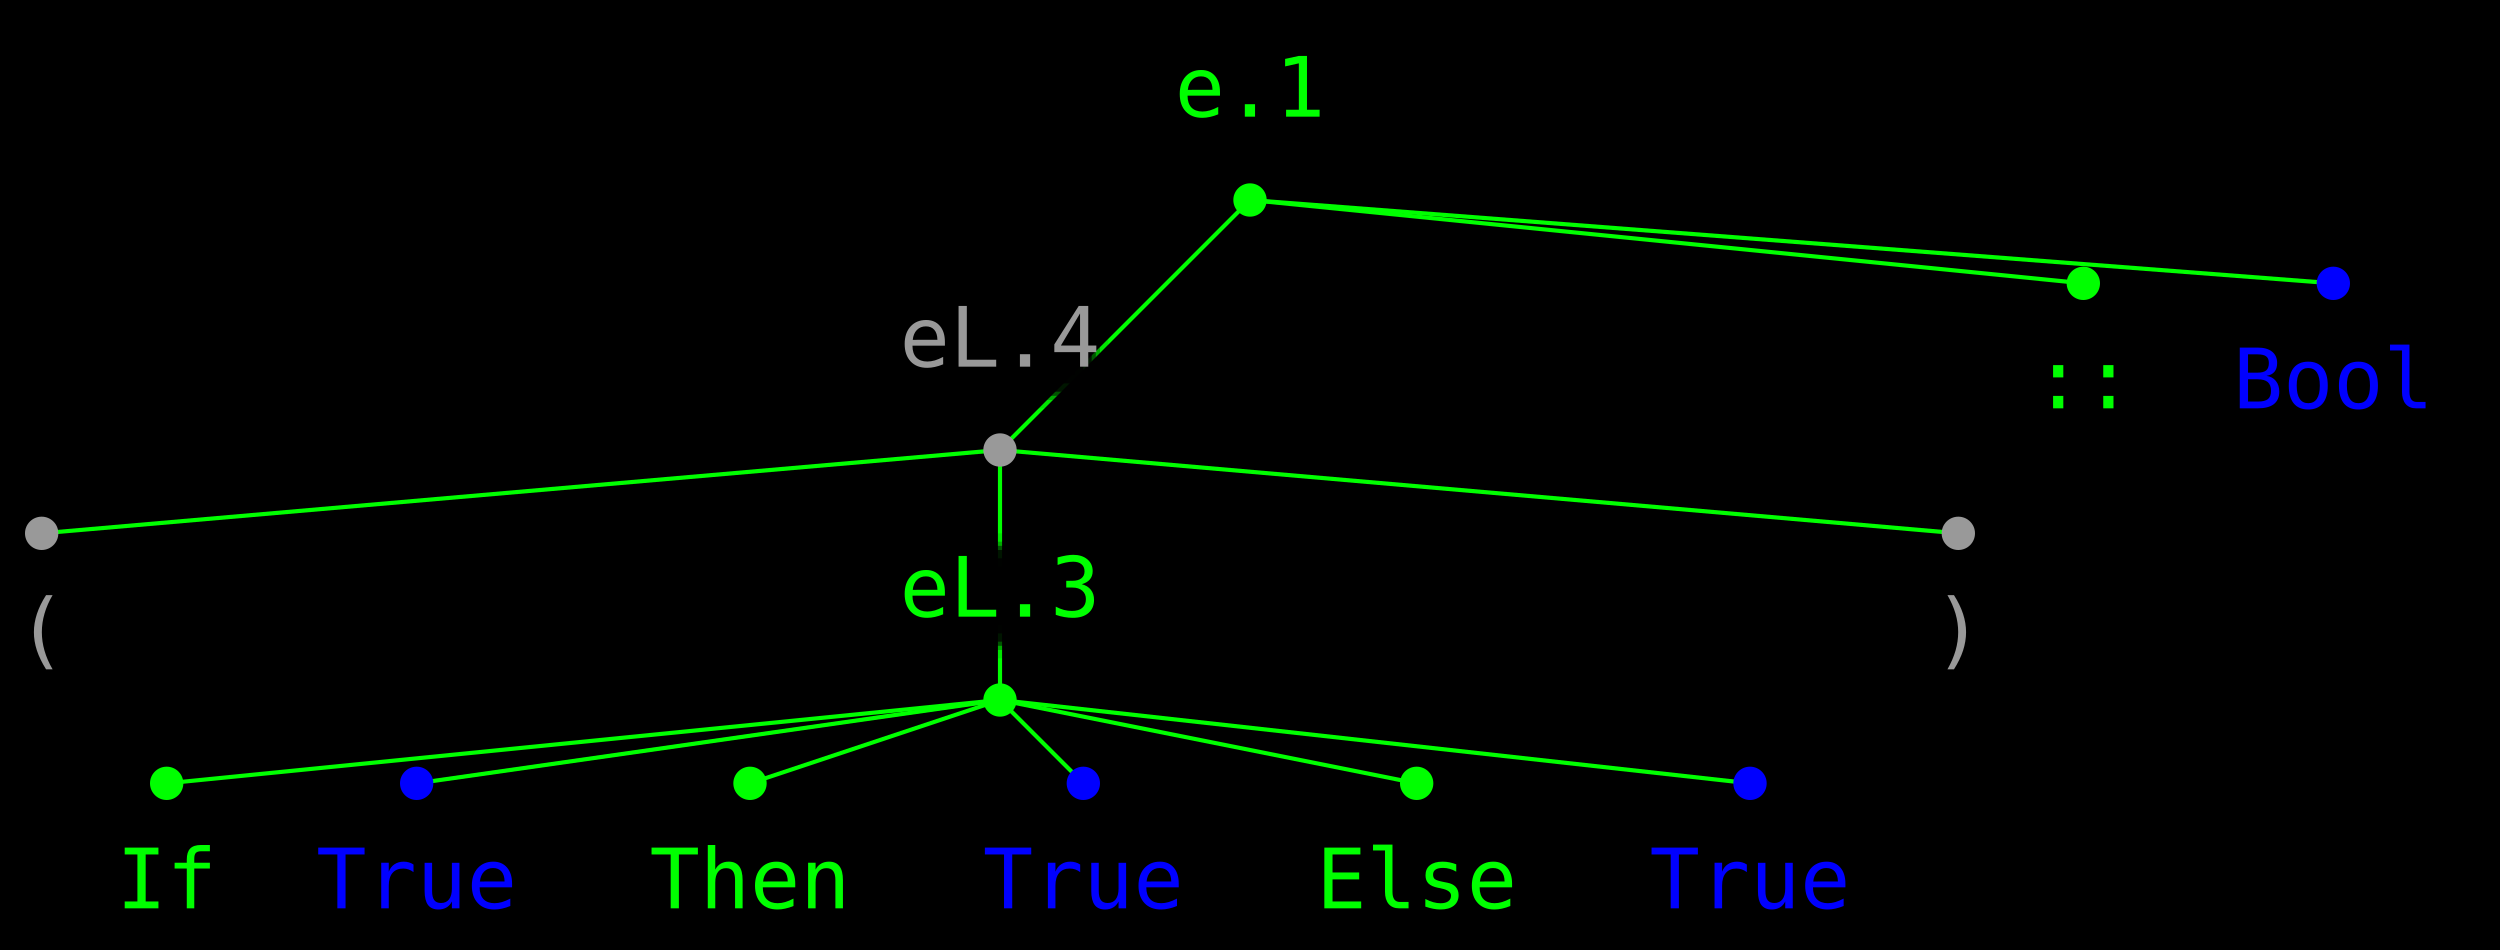
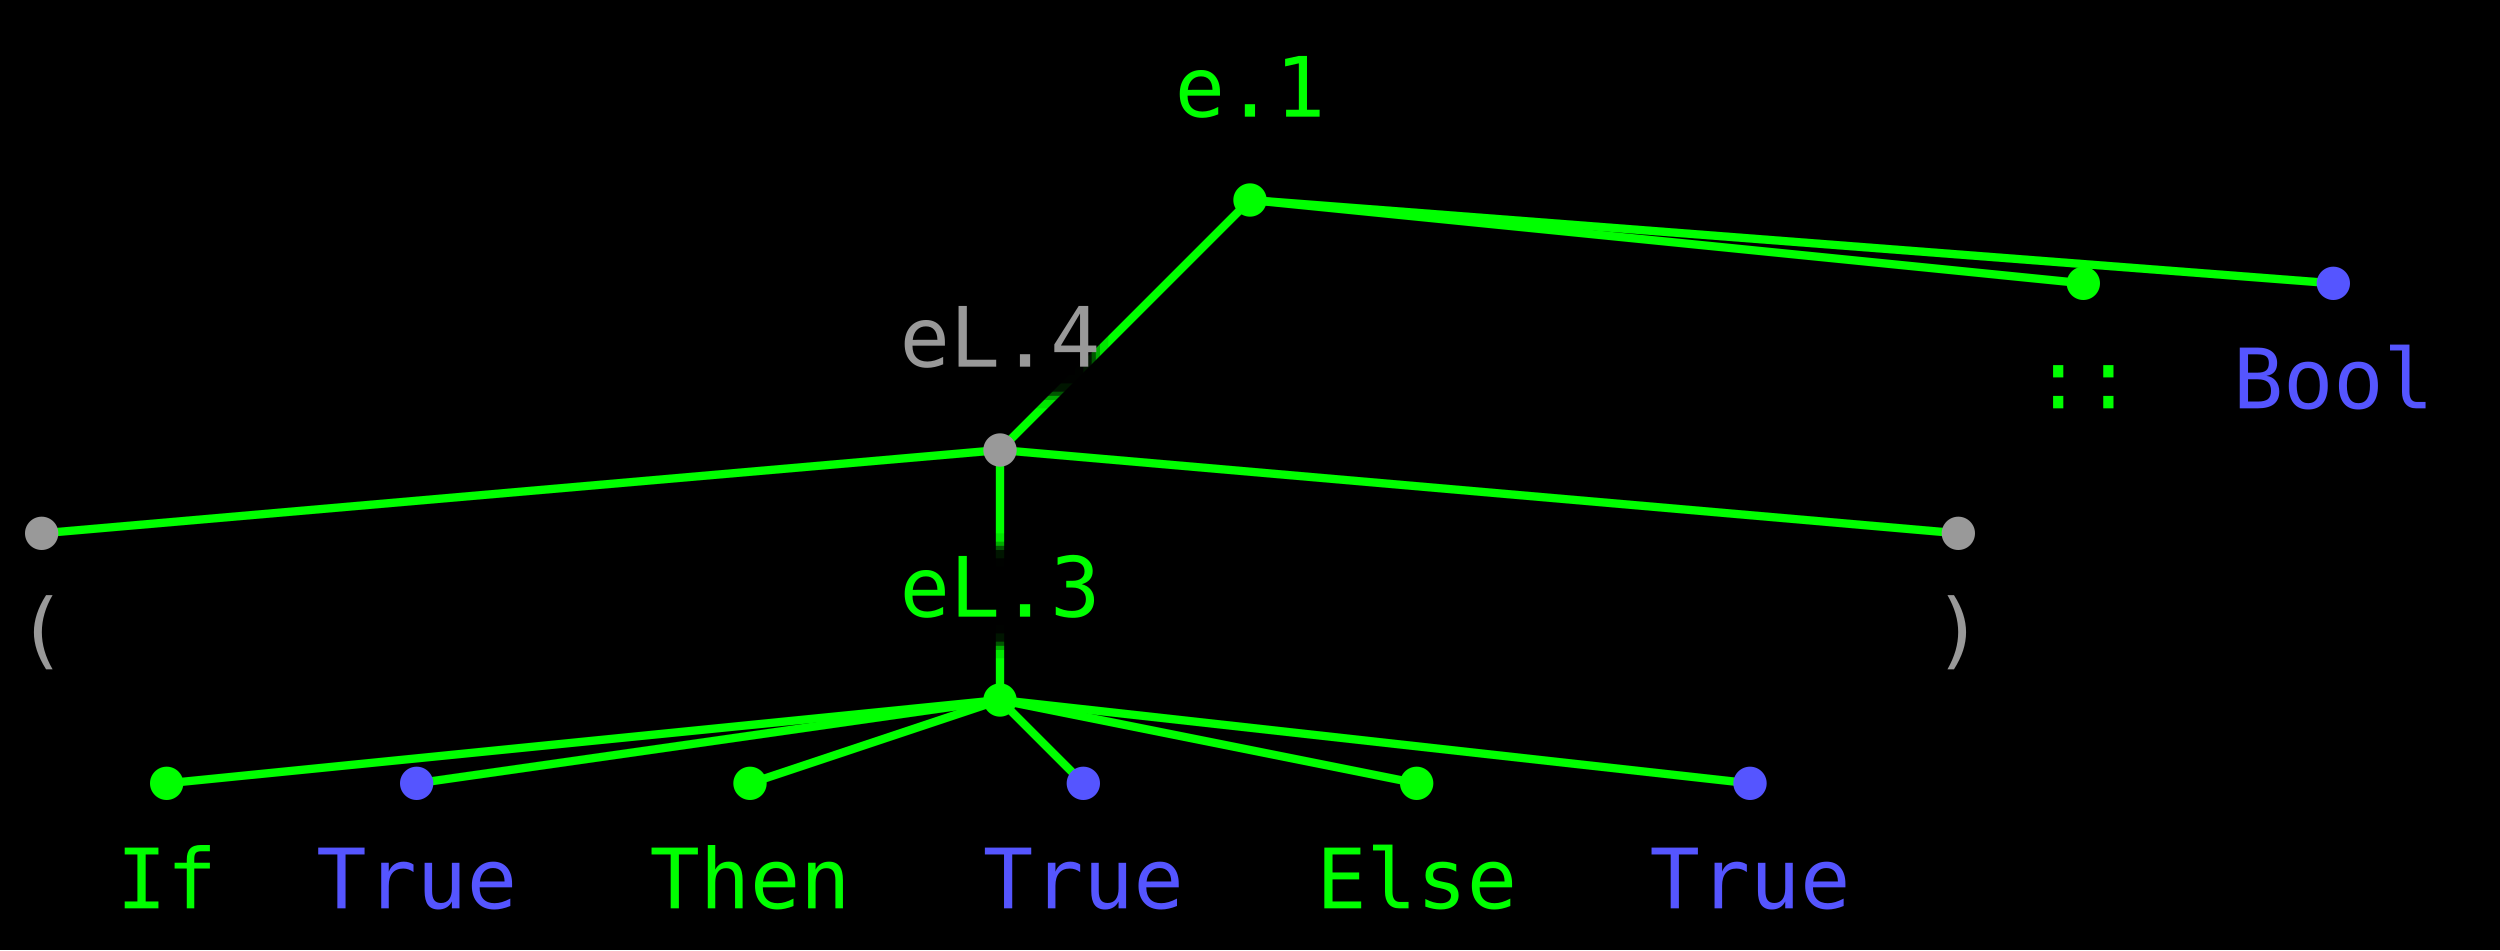
<svg xmlns="http://www.w3.org/2000/svg" version="1.1" width="600" height="228" viewBox="0 0 600 228">
  <rect width="600" height="228" fill="#000000" />
-   <path d="M 300 48 , 240 108" stroke="#00ff00" stroke-width="1" stroke-linecap="round" />
-   <path d="M 300 48 , 500 68" stroke="#00ff00" stroke-width="1" stroke-linecap="round" />
-   <path d="M 300 48 , 560 68" stroke="#00ff00" stroke-width="1" stroke-linecap="round" />
-   <path d="M 240 108 , 10 128" stroke="#00ff00" stroke-width="1" stroke-linecap="round" />
-   <path d="M 240 108 , 240 168" stroke="#00ff00" stroke-width="1" stroke-linecap="round" />
-   <path d="M 240 108 , 470 128" stroke="#00ff00" stroke-width="1" stroke-linecap="round" />
-   <path d="M 240 168 , 40 188" stroke="#00ff00" stroke-width="1" stroke-linecap="round" />
-   <path d="M 240 168 , 100 188" stroke="#00ff00" stroke-width="1" stroke-linecap="round" />
-   <path d="M 240 168 , 180 188" stroke="#00ff00" stroke-width="1" stroke-linecap="round" />
-   <path d="M 240 168 , 260 188" stroke="#00ff00" stroke-width="1" stroke-linecap="round" />
-   <path d="M 240 168 , 340 188" stroke="#00ff00" stroke-width="1" stroke-linecap="round" />
-   <path d="M 240 168 , 420 188" stroke="#00ff00" stroke-width="1" stroke-linecap="round" />
+   <path d="M 300 48 , 240 108" stroke="#00ff00" stroke-width="2" stroke-linecap="round" />
+   <path d="M 300 48 , 500 68" stroke="#00ff00" stroke-width="2" stroke-linecap="round" />
+   <path d="M 300 48 , 560 68" stroke="#00ff00" stroke-width="2" stroke-linecap="round" />
+   <path d="M 240 108 , 10 128" stroke="#00ff00" stroke-width="2" stroke-linecap="round" />
+   <path d="M 240 108 , 240 168" stroke="#00ff00" stroke-width="2" stroke-linecap="round" />
+   <path d="M 240 108 , 470 128" stroke="#00ff00" stroke-width="2" stroke-linecap="round" />
+   <path d="M 240 168 , 40 188" stroke="#00ff00" stroke-width="2" stroke-linecap="round" />
+   <path d="M 240 168 , 100 188" stroke="#00ff00" stroke-width="2" stroke-linecap="round" />
+   <path d="M 240 168 , 180 188" stroke="#00ff00" stroke-width="2" stroke-linecap="round" />
+   <path d="M 240 168 , 260 188" stroke="#00ff00" stroke-width="2" stroke-linecap="round" />
+   <path d="M 240 168 , 340 188" stroke="#00ff00" stroke-width="2" stroke-linecap="round" />
+   <path d="M 240 168 , 420 188" stroke="#00ff00" stroke-width="2" stroke-linecap="round" />
  <rect x="289" y="16" width="23" height="14" fill="#000000" fill-opacity="1.0" />
  <rect x="287" y="14" width="27" height="18" fill="#000000" fill-opacity="0.9" />
  <rect x="285" y="12" width="31" height="22" fill="#000000" fill-opacity="0.75" />
  <rect x="284" y="11" width="33" height="24" fill="#000000" fill-opacity="0.5" />
  <rect x="283" y="10" width="35" height="26" fill="#000000" fill-opacity="0.25" />
  <rect x="281" y="8" width="39" height="30" fill="#000000" fill-opacity="0.1" />
  <text x="300" y="28" font-size="20" text-anchor="middle" font-family="mono" fill="#00ff00">e.1</text>
  <circle r="4" cx="300" cy="48" fill="#00ff00" />
  <rect x="222" y="76" width="36" height="14" fill="#000000" fill-opacity="1.0" />
  <rect x="220" y="74" width="40" height="18" fill="#000000" fill-opacity="0.9" />
  <rect x="218" y="72" width="44" height="22" fill="#000000" fill-opacity="0.75" />
  <rect x="217" y="71" width="46" height="24" fill="#000000" fill-opacity="0.5" />
  <rect x="216" y="70" width="48" height="26" fill="#000000" fill-opacity="0.25" />
  <rect x="214" y="68" width="52" height="30" fill="#000000" fill-opacity="0.1" />
  <text x="240" y="88" font-size="20" text-anchor="middle" font-family="mono" fill="#999999">eL.4</text>
  <circle r="4" cx="240" cy="108" fill="#999999" />
  <rect x="12" y="146" width="-3" height="14" fill="#000000" fill-opacity="1.0" />
  <rect x="10" y="144" width="1" height="18" fill="#000000" fill-opacity="0.9" />
  <rect x="8" y="142" width="5" height="22" fill="#000000" fill-opacity="0.75" />
  <rect x="7" y="141" width="7" height="24" fill="#000000" fill-opacity="0.5" />
  <rect x="6" y="140" width="9" height="26" fill="#000000" fill-opacity="0.25" />
  <rect x="4" y="138" width="13" height="30" fill="#000000" fill-opacity="0.1" />
  <text x="10" y="158" font-size="20" text-anchor="middle" font-family="mono" fill="#999999">(</text>
  <circle r="4" cx="10" cy="128" fill="#999999" />
  <rect x="222" y="136" width="36" height="14" fill="#000000" fill-opacity="1.0" />
  <rect x="220" y="134" width="40" height="18" fill="#000000" fill-opacity="0.9" />
  <rect x="218" y="132" width="44" height="22" fill="#000000" fill-opacity="0.75" />
  <rect x="217" y="131" width="46" height="24" fill="#000000" fill-opacity="0.5" />
  <rect x="216" y="130" width="48" height="26" fill="#000000" fill-opacity="0.25" />
  <rect x="214" y="128" width="52" height="30" fill="#000000" fill-opacity="0.1" />
  <text x="240" y="148" font-size="20" text-anchor="middle" font-family="mono" fill="#00ff00">eL.3</text>
  <circle r="4" cx="240" cy="168" fill="#00ff00" />
  <rect x="35" y="206" width="10" height="14" fill="#000000" fill-opacity="1.0" />
  <rect x="33" y="204" width="14" height="18" fill="#000000" fill-opacity="0.9" />
  <rect x="31" y="202" width="18" height="22" fill="#000000" fill-opacity="0.75" />
  <rect x="30" y="201" width="20" height="24" fill="#000000" fill-opacity="0.5" />
  <rect x="29" y="200" width="22" height="26" fill="#000000" fill-opacity="0.25" />
  <rect x="27" y="198" width="26" height="30" fill="#000000" fill-opacity="0.1" />
  <text x="40" y="218" font-size="20" text-anchor="middle" font-family="mono" fill="#00ff00">If</text>
  <circle r="4" cx="40" cy="188" fill="#00ff00" />
  <rect x="82" y="206" width="36" height="14" fill="#000000" fill-opacity="1.0" />
  <rect x="80" y="204" width="40" height="18" fill="#000000" fill-opacity="0.9" />
  <rect x="78" y="202" width="44" height="22" fill="#000000" fill-opacity="0.75" />
  <rect x="77" y="201" width="46" height="24" fill="#000000" fill-opacity="0.5" />
  <rect x="76" y="200" width="48" height="26" fill="#000000" fill-opacity="0.25" />
  <rect x="74" y="198" width="52" height="30" fill="#000000" fill-opacity="0.1" />
-   <text x="100" y="218" font-size="20" text-anchor="middle" font-family="mono" fill="#0000ff">True</text>
-   <circle r="4" cx="100" cy="188" fill="#0000ff" />
+   <text x="100" y="218" font-size="20" text-anchor="middle" font-family="mono" fill="#5555ff">True</text>
+   <circle r="4" cx="100" cy="188" fill="#5555ff" />
  <rect x="162" y="206" width="36" height="14" fill="#000000" fill-opacity="1.0" />
  <rect x="160" y="204" width="40" height="18" fill="#000000" fill-opacity="0.9" />
  <rect x="158" y="202" width="44" height="22" fill="#000000" fill-opacity="0.75" />
  <rect x="157" y="201" width="46" height="24" fill="#000000" fill-opacity="0.5" />
  <rect x="156" y="200" width="48" height="26" fill="#000000" fill-opacity="0.25" />
  <rect x="154" y="198" width="52" height="30" fill="#000000" fill-opacity="0.1" />
  <text x="180" y="218" font-size="20" text-anchor="middle" font-family="mono" fill="#00ff00">Then</text>
  <circle r="4" cx="180" cy="188" fill="#00ff00" />
  <rect x="242" y="206" width="36" height="14" fill="#000000" fill-opacity="1.0" />
  <rect x="240" y="204" width="40" height="18" fill="#000000" fill-opacity="0.9" />
  <rect x="238" y="202" width="44" height="22" fill="#000000" fill-opacity="0.75" />
  <rect x="237" y="201" width="46" height="24" fill="#000000" fill-opacity="0.5" />
  <rect x="236" y="200" width="48" height="26" fill="#000000" fill-opacity="0.25" />
  <rect x="234" y="198" width="52" height="30" fill="#000000" fill-opacity="0.1" />
-   <text x="260" y="218" font-size="20" text-anchor="middle" font-family="mono" fill="#0000ff">True</text>
-   <circle r="4" cx="260" cy="188" fill="#0000ff" />
+   <text x="260" y="218" font-size="20" text-anchor="middle" font-family="mono" fill="#5555ff">True</text>
+   <circle r="4" cx="260" cy="188" fill="#5555ff" />
  <rect x="322" y="206" width="36" height="14" fill="#000000" fill-opacity="1.0" />
  <rect x="320" y="204" width="40" height="18" fill="#000000" fill-opacity="0.9" />
  <rect x="318" y="202" width="44" height="22" fill="#000000" fill-opacity="0.75" />
  <rect x="317" y="201" width="46" height="24" fill="#000000" fill-opacity="0.5" />
  <rect x="316" y="200" width="48" height="26" fill="#000000" fill-opacity="0.25" />
  <rect x="314" y="198" width="52" height="30" fill="#000000" fill-opacity="0.1" />
  <text x="340" y="218" font-size="20" text-anchor="middle" font-family="mono" fill="#00ff00">Else</text>
  <circle r="4" cx="340" cy="188" fill="#00ff00" />
  <rect x="402" y="206" width="36" height="14" fill="#000000" fill-opacity="1.0" />
  <rect x="400" y="204" width="40" height="18" fill="#000000" fill-opacity="0.9" />
  <rect x="398" y="202" width="44" height="22" fill="#000000" fill-opacity="0.75" />
  <rect x="397" y="201" width="46" height="24" fill="#000000" fill-opacity="0.5" />
  <rect x="396" y="200" width="48" height="26" fill="#000000" fill-opacity="0.25" />
  <rect x="394" y="198" width="52" height="30" fill="#000000" fill-opacity="0.1" />
-   <text x="420" y="218" font-size="20" text-anchor="middle" font-family="mono" fill="#0000ff">True</text>
-   <circle r="4" cx="420" cy="188" fill="#0000ff" />
+   <text x="420" y="218" font-size="20" text-anchor="middle" font-family="mono" fill="#5555ff">True</text>
+   <circle r="4" cx="420" cy="188" fill="#5555ff" />
  <rect x="472" y="146" width="-3" height="14" fill="#000000" fill-opacity="1.0" />
  <rect x="470" y="144" width="1" height="18" fill="#000000" fill-opacity="0.9" />
  <rect x="468" y="142" width="5" height="22" fill="#000000" fill-opacity="0.75" />
  <rect x="467" y="141" width="7" height="24" fill="#000000" fill-opacity="0.5" />
  <rect x="466" y="140" width="9" height="26" fill="#000000" fill-opacity="0.25" />
  <rect x="464" y="138" width="13" height="30" fill="#000000" fill-opacity="0.1" />
  <text x="470" y="158" font-size="20" text-anchor="middle" font-family="mono" fill="#999999">)</text>
  <circle r="4" cx="470" cy="128" fill="#999999" />
  <rect x="495" y="86" width="10" height="14" fill="#000000" fill-opacity="1.0" />
  <rect x="493" y="84" width="14" height="18" fill="#000000" fill-opacity="0.9" />
  <rect x="491" y="82" width="18" height="22" fill="#000000" fill-opacity="0.75" />
  <rect x="490" y="81" width="20" height="24" fill="#000000" fill-opacity="0.5" />
  <rect x="489" y="80" width="22" height="26" fill="#000000" fill-opacity="0.25" />
  <rect x="487" y="78" width="26" height="30" fill="#000000" fill-opacity="0.1" />
  <text x="500" y="98" font-size="20" text-anchor="middle" font-family="mono" fill="#00ff00">::</text>
  <circle r="4" cx="500" cy="68" fill="#00ff00" />
  <rect x="542" y="86" width="36" height="14" fill="#000000" fill-opacity="1.0" />
  <rect x="540" y="84" width="40" height="18" fill="#000000" fill-opacity="0.9" />
  <rect x="538" y="82" width="44" height="22" fill="#000000" fill-opacity="0.75" />
  <rect x="537" y="81" width="46" height="24" fill="#000000" fill-opacity="0.5" />
  <rect x="536" y="80" width="48" height="26" fill="#000000" fill-opacity="0.25" />
  <rect x="534" y="78" width="52" height="30" fill="#000000" fill-opacity="0.1" />
-   <text x="560" y="98" font-size="20" text-anchor="middle" font-family="mono" fill="#0000ff">Bool</text>
-   <circle r="4" cx="560" cy="68" fill="#0000ff" />
+   <text x="560" y="98" font-size="20" text-anchor="middle" font-family="mono" fill="#5555ff">Bool</text>
+   <circle r="4" cx="560" cy="68" fill="#5555ff" />
</svg>
